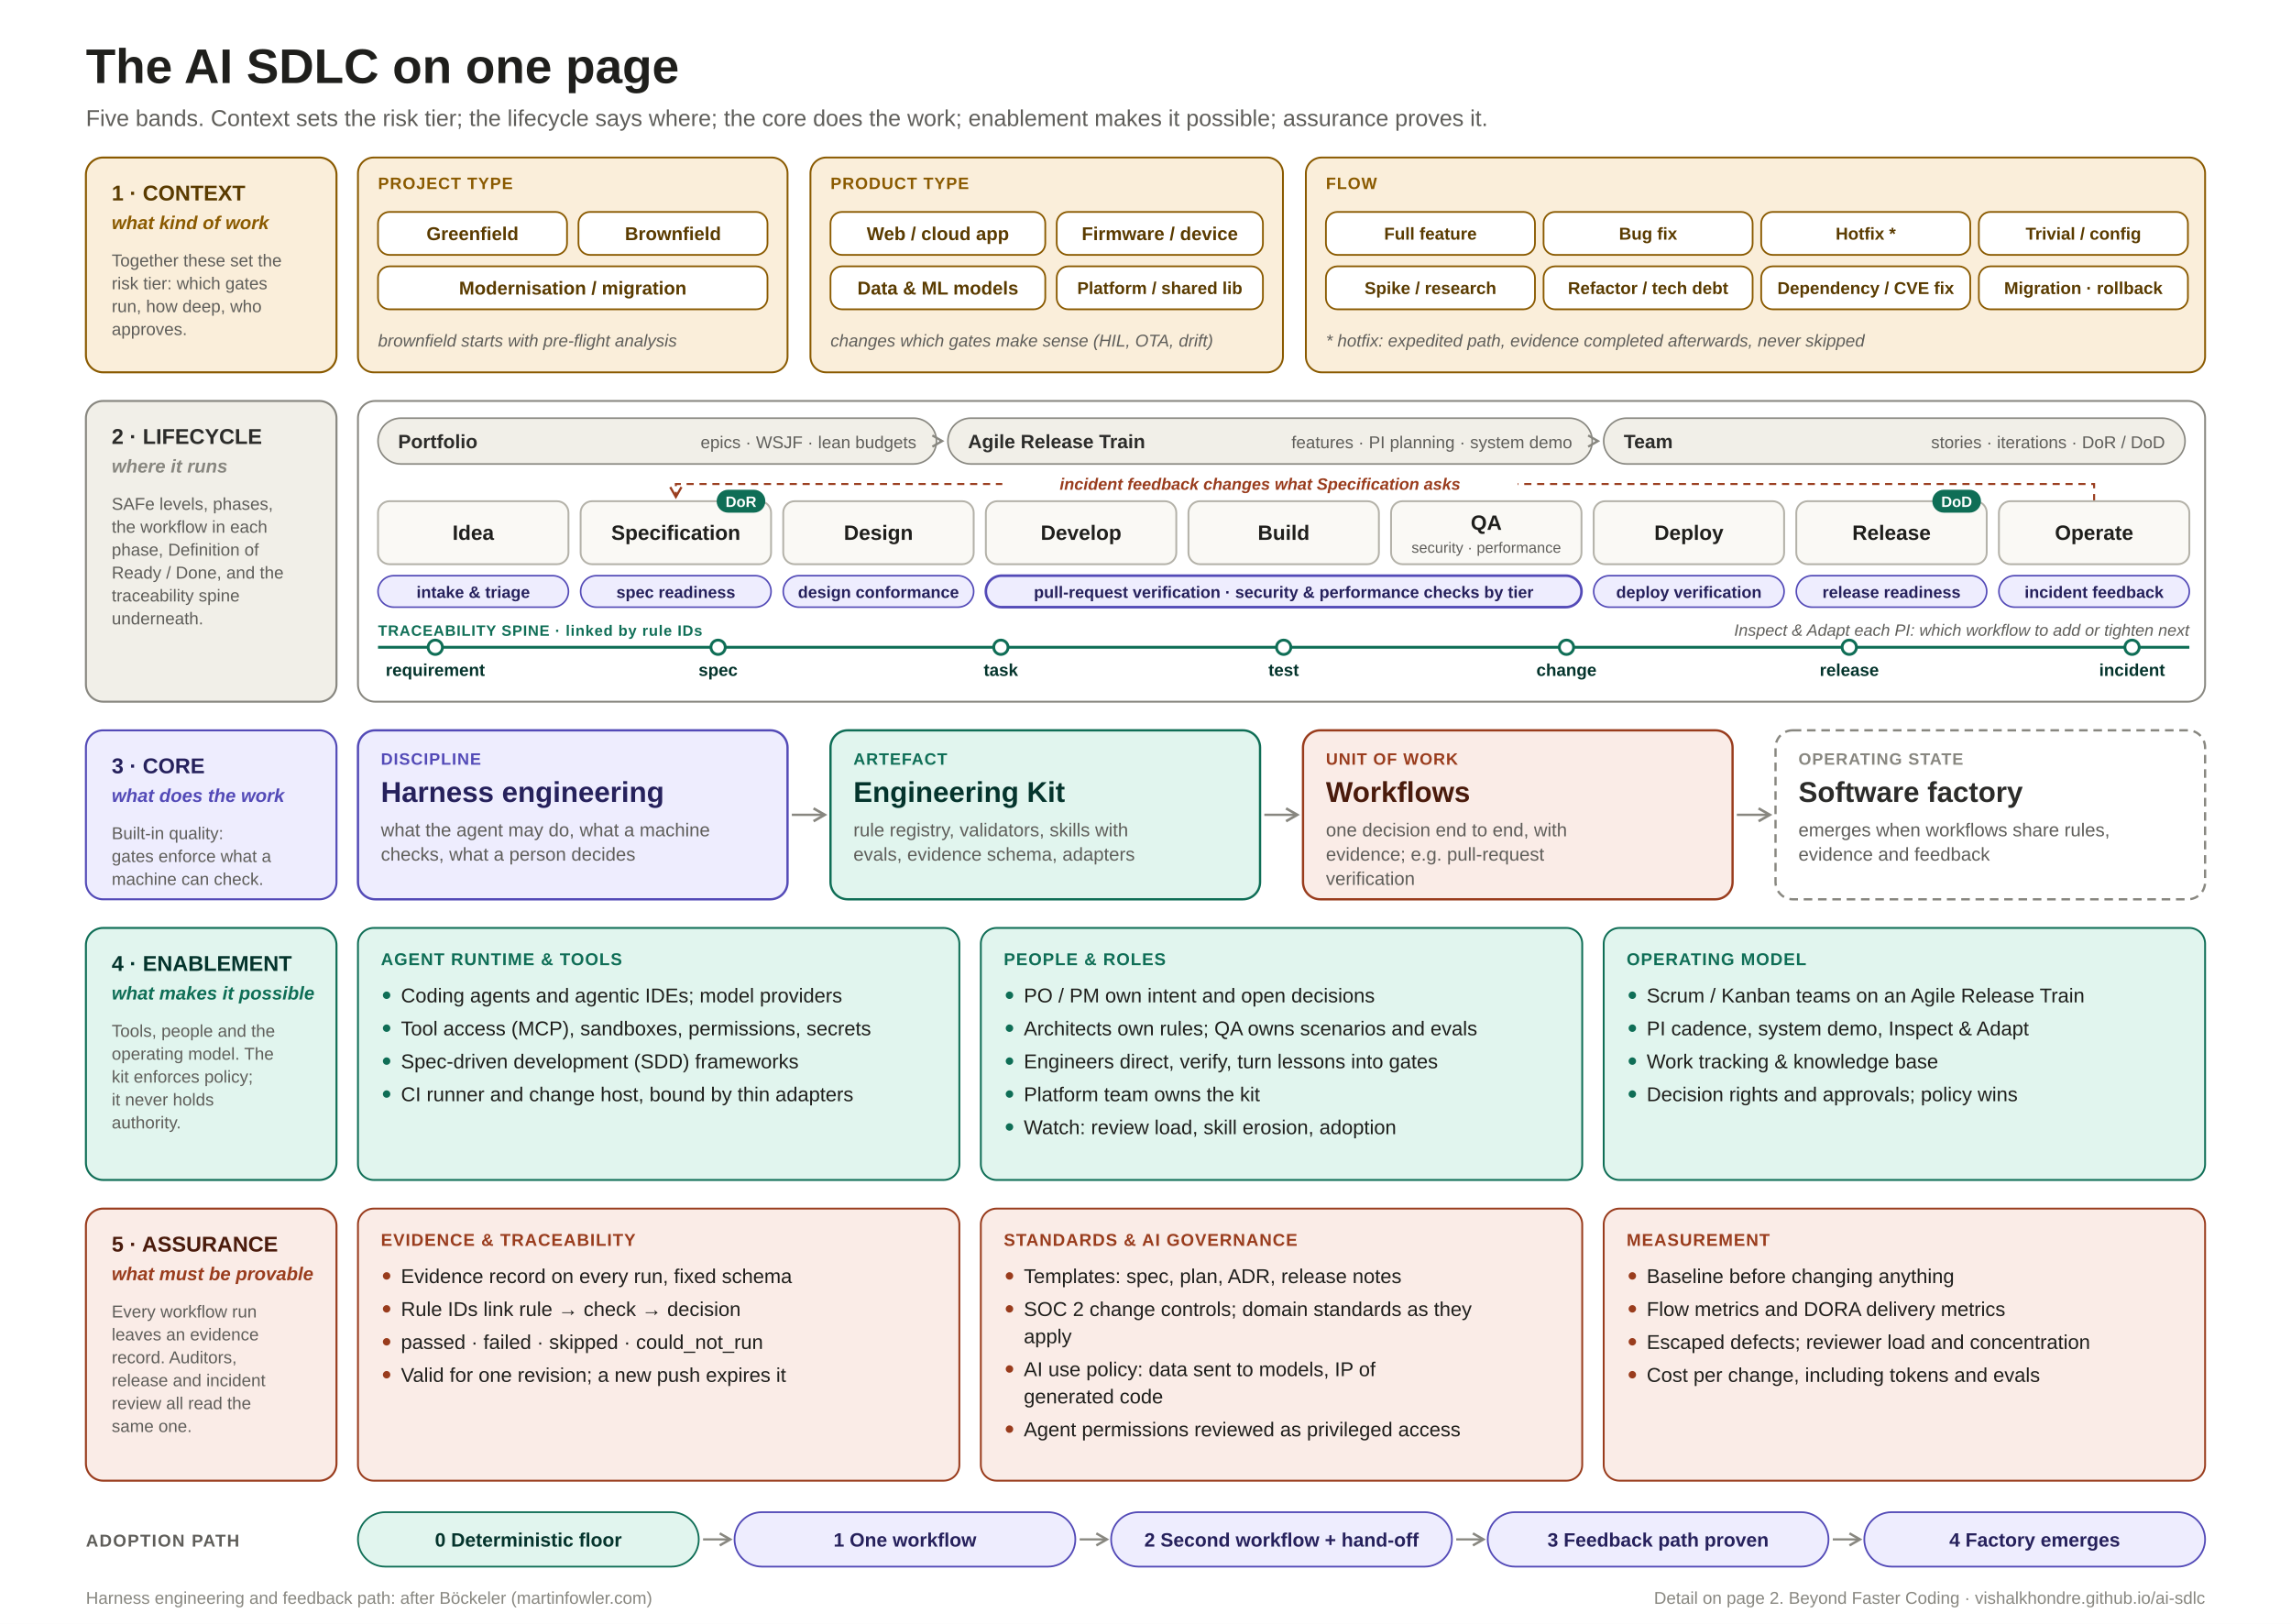
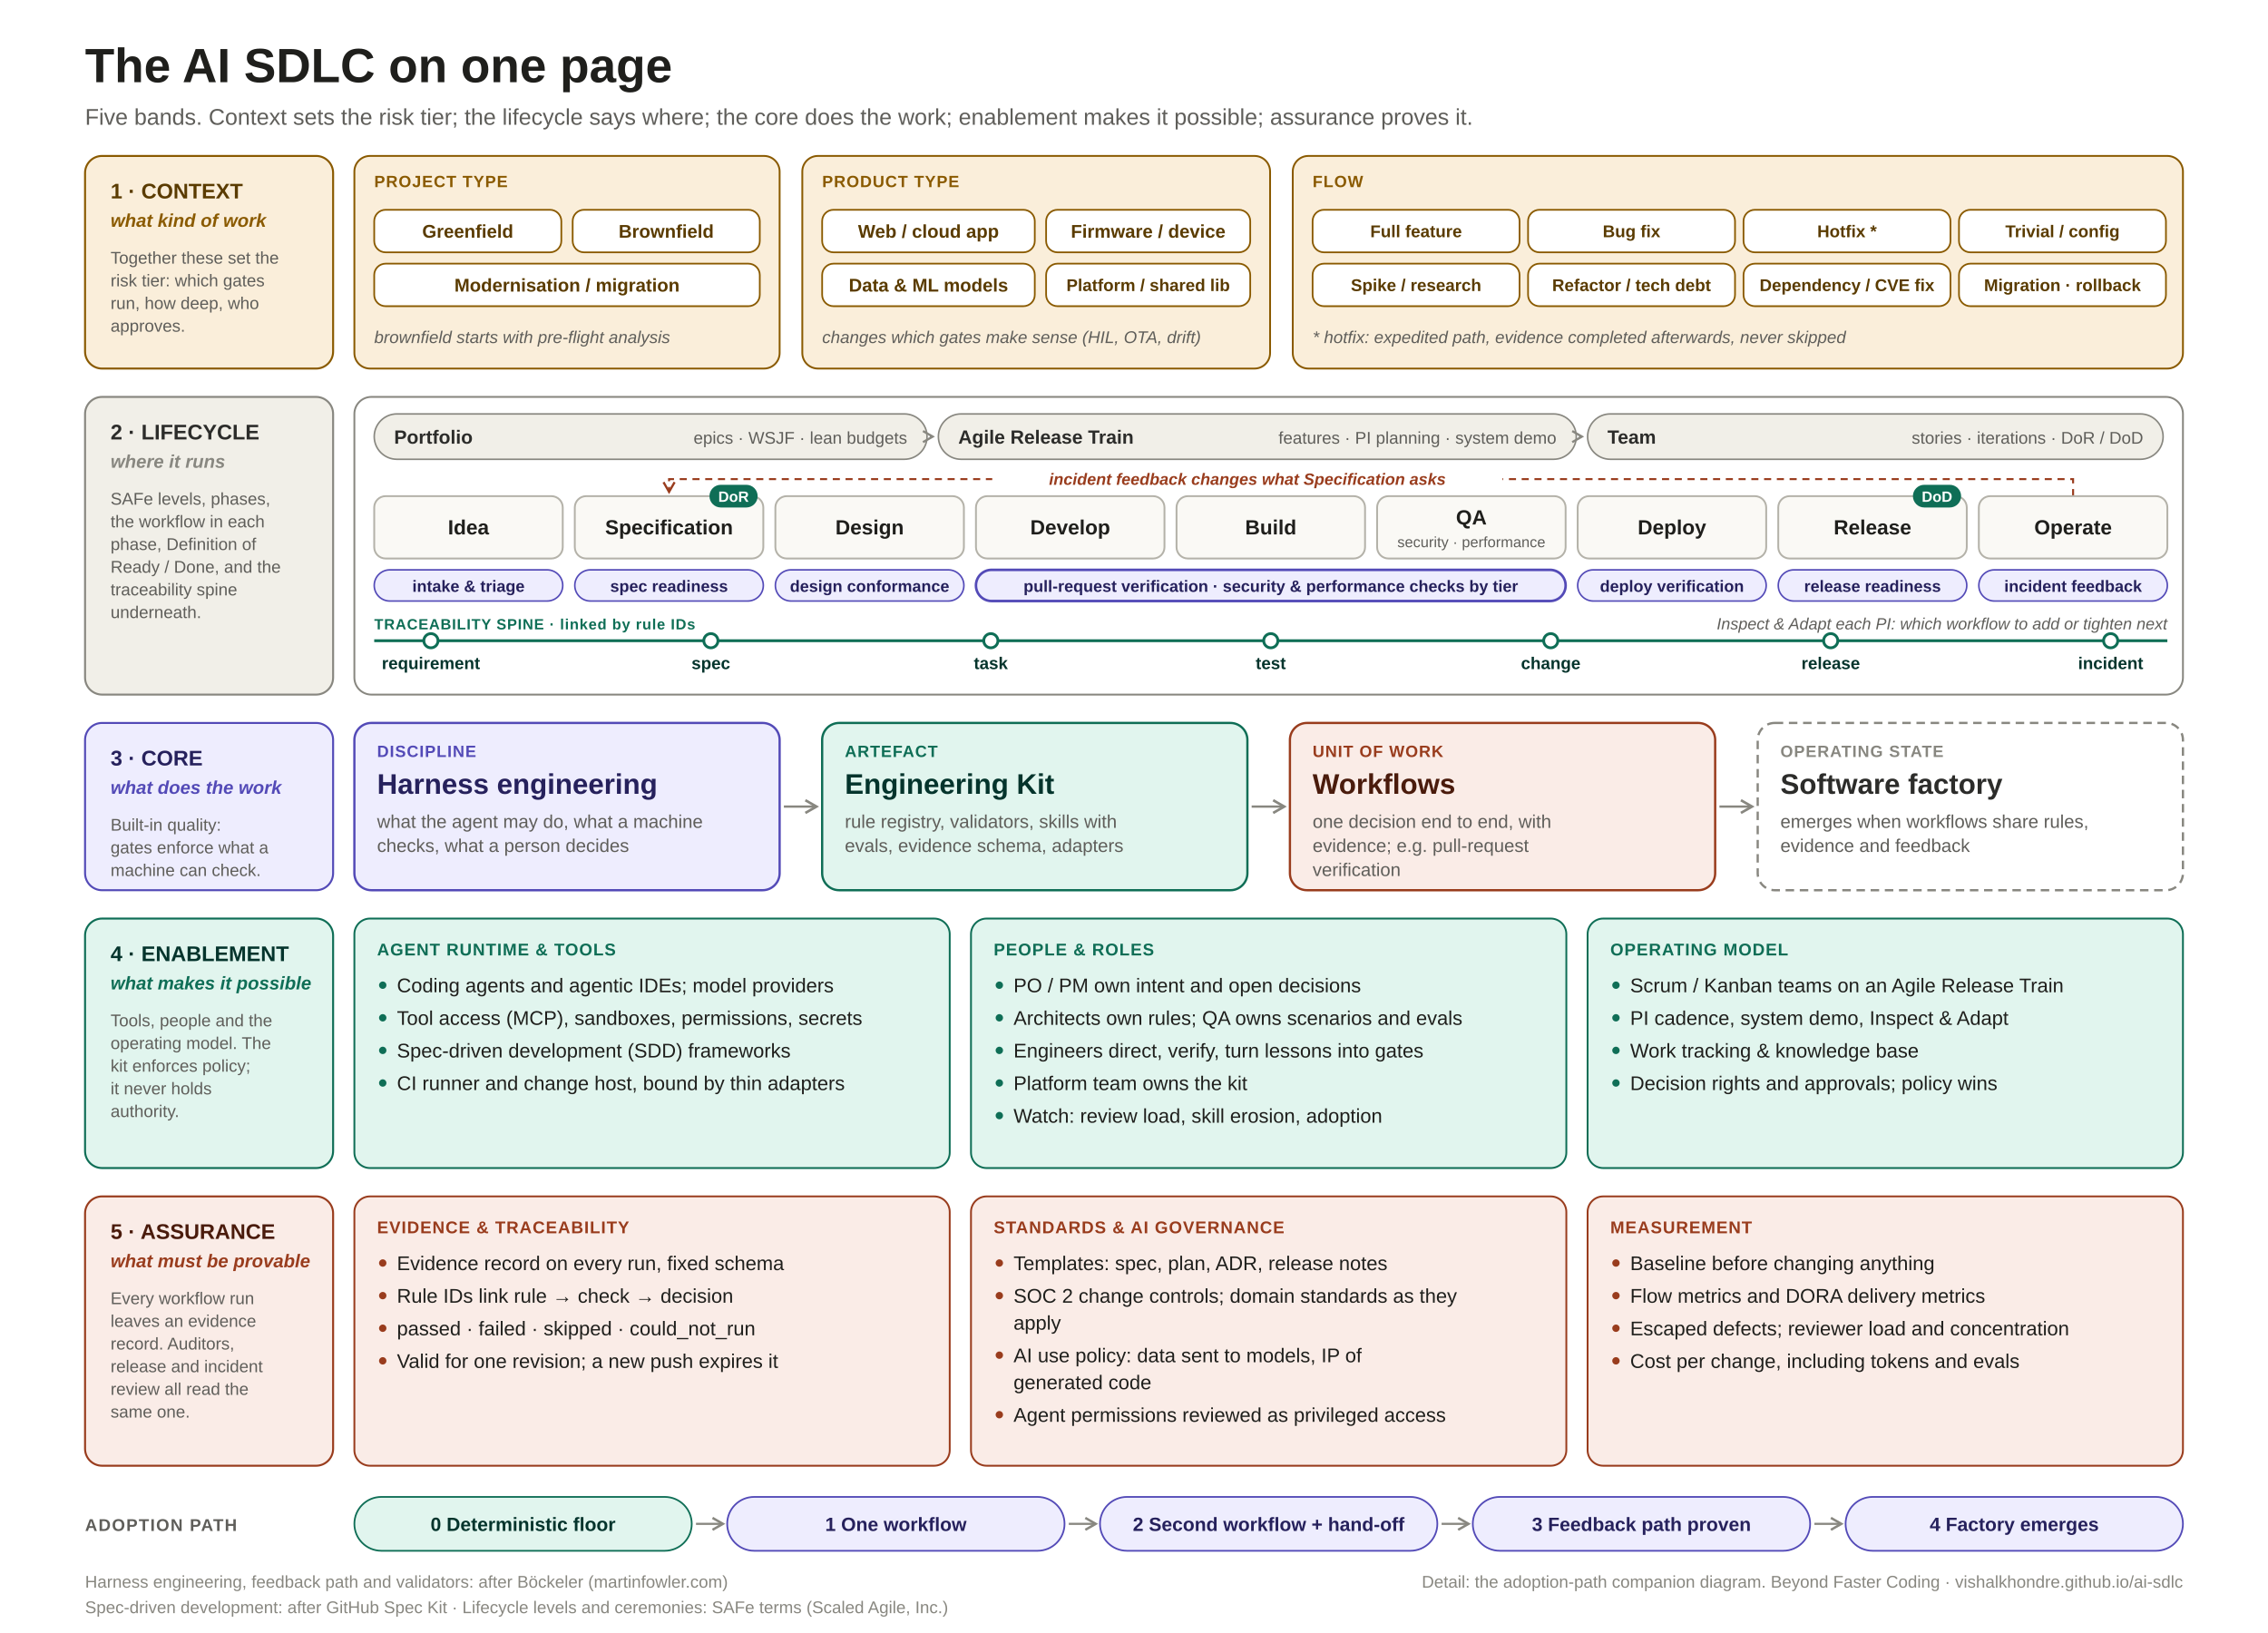
- <svg xmlns="http://www.w3.org/2000/svg" width="1600" height="1134" viewBox="0 0 1600 1134" role="img" font-family="&quot;Liberation Sans&quot;,&quot;DejaVu Sans&quot;,Arial,sans-serif" data-references="bockeler-harness spec-kit safe-framework aicpa-soc2 dora-metrics">
+ <svg xmlns="http://www.w3.org/2000/svg" width="1600" height="1152" viewBox="0 0 1600 1152" font-family="&quot;Liberation Sans&quot;,&quot;DejaVu Sans&quot;,Arial,sans-serif" data-references="aicpa-soc2 dora-metrics">
  <defs>
    <marker id="a" viewBox="0 0 10 10" refX="8" refY="5" markerWidth="7" markerHeight="7" orient="auto">
      <path d="M1 1L8 5L1 9" fill="none" stroke="#888780" stroke-width="1.6" />
    </marker>
    <marker id="p" viewBox="0 0 10 10" refX="8" refY="5" markerWidth="7" markerHeight="7" orient="auto">
      <path d="M1 1L8 5L1 9" fill="none" stroke="#534AB7" stroke-width="1.6" />
    </marker>
    <marker id="r" viewBox="0 0 10 10" refX="8" refY="5" markerWidth="7" markerHeight="7" orient="auto">
      <path d="M1 1L8 5L1 9" fill="none" stroke="#993C1D" stroke-width="1.6" />
    </marker>
  </defs>
-   <rect width="1600" height="1134" fill="#fff" />
+   <rect width="1600" height="1152" fill="#fff" />
  <text x="60" y="58" font-size="34" fill="#1f1f1c" font-weight="700" text-anchor="start">The AI SDLC on one page</text>
  <text x="60" y="88" font-size="16" fill="#5F5E5A" font-weight="400" text-anchor="start">Five bands. Context sets the risk tier; the lifecycle says where; the core does the work; enablement makes it possible; assurance proves it.</text>
  <rect x="60" y="110" width="175" height="150" rx="12" fill="#FAEEDA" stroke="#8a5a00" stroke-width="1.4" />
  <text x="78" y="140" font-size="15" fill="#5a3b00" font-weight="700" text-anchor="start">1 · CONTEXT</text>
  <text x="78" y="160" font-size="13" fill="#8a5a00" font-weight="600" text-anchor="start" font-style="italic">what kind of work</text>
  <text x="78" y="186" font-size="12" fill="#5F5E5A" font-weight="400" text-anchor="start">Together these set the</text>
  <text x="78" y="202" font-size="12" fill="#5F5E5A" font-weight="400" text-anchor="start">risk tier: which gates</text>
  <text x="78" y="218" font-size="12" fill="#5F5E5A" font-weight="400" text-anchor="start">run, how deep, who</text>
  <text x="78" y="234" font-size="12" fill="#5F5E5A" font-weight="400" text-anchor="start">approves.</text>
  <rect x="250" y="110" width="300" height="150" rx="11" fill="#FAEEDA" stroke="#8a5a00" stroke-width="1.3" />
  <text x="264" y="132" font-size="11.5" fill="#8a5a00" font-weight="700" text-anchor="start" letter-spacing="0.6">PROJECT TYPE</text>
  <rect x="264" y="148" width="132" height="30" rx="8" fill="#fff" stroke="#8a5a00" stroke-width="1.2" />
  <text x="330.0" y="167.68" font-size="13" fill="#5a3b00" font-weight="600" text-anchor="middle">Greenfield</text>
  <rect x="404" y="148" width="132" height="30" rx="8" fill="#fff" stroke="#8a5a00" stroke-width="1.2" />
  <text x="470.0" y="167.68" font-size="13" fill="#5a3b00" font-weight="600" text-anchor="middle">Brownfield</text>
  <rect x="264" y="186" width="272" height="30" rx="8" fill="#fff" stroke="#8a5a00" stroke-width="1.2" />
  <text x="400.0" y="205.68" font-size="13" fill="#5a3b00" font-weight="600" text-anchor="middle">Modernisation / migration</text>
  <text x="264" y="242" font-size="12" fill="#5F5E5A" font-weight="400" text-anchor="start" font-style="italic">brownfield starts with pre-flight analysis</text>
  <rect x="566" y="110" width="330" height="150" rx="11" fill="#FAEEDA" stroke="#8a5a00" stroke-width="1.3" />
  <text x="580" y="132" font-size="11.5" fill="#8a5a00" font-weight="700" text-anchor="start" letter-spacing="0.6">PRODUCT TYPE</text>
  <rect x="580" y="148" width="150" height="30" rx="8" fill="#fff" stroke="#8a5a00" stroke-width="1.2" />
  <text x="655.0" y="167.68" font-size="13" fill="#5a3b00" font-weight="600" text-anchor="middle">Web / cloud app</text>
  <rect x="738" y="148" width="144" height="30" rx="8" fill="#fff" stroke="#8a5a00" stroke-width="1.2" />
  <text x="810.0" y="167.68" font-size="13" fill="#5a3b00" font-weight="600" text-anchor="middle">Firmware / device</text>
  <rect x="580" y="186" width="150" height="30" rx="8" fill="#fff" stroke="#8a5a00" stroke-width="1.2" />
  <text x="655.0" y="205.68" font-size="13" fill="#5a3b00" font-weight="600" text-anchor="middle">Data &amp; ML models</text>
  <rect x="738" y="186" width="144" height="30" rx="8" fill="#fff" stroke="#8a5a00" stroke-width="1.2" />
  <text x="810.0" y="205.32" font-size="12" fill="#5a3b00" font-weight="600" text-anchor="middle">Platform / shared lib</text>
  <text x="580" y="242" font-size="12" fill="#5F5E5A" font-weight="400" text-anchor="start" font-style="italic">changes which gates make sense (HIL, OTA, drift)</text>
  <rect x="912" y="110" width="628" height="150" rx="11" fill="#FAEEDA" stroke="#8a5a00" stroke-width="1.3" />
  <text x="926" y="132" font-size="11.5" fill="#8a5a00" font-weight="700" text-anchor="start" letter-spacing="0.6">FLOW</text>
  <rect x="926" y="148" width="146" height="30" rx="8" fill="#fff" stroke="#8a5a00" stroke-width="1.2" />
  <text x="999.0" y="167.32" font-size="12" fill="#5a3b00" font-weight="600" text-anchor="middle">Full feature</text>
  <rect x="1078" y="148" width="146" height="30" rx="8" fill="#fff" stroke="#8a5a00" stroke-width="1.2" />
  <text x="1151.0" y="167.32" font-size="12" fill="#5a3b00" font-weight="600" text-anchor="middle">Bug fix</text>
  <rect x="1230" y="148" width="146" height="30" rx="8" fill="#fff" stroke="#8a5a00" stroke-width="1.2" />
  <text x="1303.0" y="167.32" font-size="12" fill="#5a3b00" font-weight="600" text-anchor="middle">Hotfix *</text>
  <rect x="1382" y="148" width="146" height="30" rx="8" fill="#fff" stroke="#8a5a00" stroke-width="1.2" />
  <text x="1455.0" y="167.32" font-size="12" fill="#5a3b00" font-weight="600" text-anchor="middle">Trivial / config</text>
  <rect x="926" y="186" width="146" height="30" rx="8" fill="#fff" stroke="#8a5a00" stroke-width="1.2" />
  <text x="999.0" y="205.32" font-size="12" fill="#5a3b00" font-weight="600" text-anchor="middle">Spike / research</text>
  <rect x="1078" y="186" width="146" height="30" rx="8" fill="#fff" stroke="#8a5a00" stroke-width="1.2" />
  <text x="1151.0" y="205.32" font-size="12" fill="#5a3b00" font-weight="600" text-anchor="middle">Refactor / tech debt</text>
  <rect x="1230" y="186" width="146" height="30" rx="8" fill="#fff" stroke="#8a5a00" stroke-width="1.2" />
  <text x="1303.0" y="205.32" font-size="12" fill="#5a3b00" font-weight="600" text-anchor="middle">Dependency / CVE fix</text>
  <rect x="1382" y="186" width="146" height="30" rx="8" fill="#fff" stroke="#8a5a00" stroke-width="1.2" />
  <text x="1455.0" y="205.32" font-size="12" fill="#5a3b00" font-weight="600" text-anchor="middle">Migration · rollback</text>
  <text x="926" y="242" font-size="12" fill="#5F5E5A" font-weight="400" text-anchor="start" font-style="italic">* hotfix: expedited path, evidence completed afterwards, never skipped</text>
  <rect x="60" y="280" width="175" height="210" rx="12" fill="#F1EFE8" stroke="#888780" stroke-width="1.4" />
  <text x="78" y="310" font-size="15" fill="#2C2C2A" font-weight="700" text-anchor="start">2 · LIFECYCLE</text>
  <text x="78" y="330" font-size="13" fill="#888780" font-weight="600" text-anchor="start" font-style="italic">where it runs</text>
  <text x="78" y="356" font-size="12" fill="#5F5E5A" font-weight="400" text-anchor="start">SAFe levels, phases,</text>
  <text x="78" y="372" font-size="12" fill="#5F5E5A" font-weight="400" text-anchor="start">the workflow in each</text>
  <text x="78" y="388" font-size="12" fill="#5F5E5A" font-weight="400" text-anchor="start">phase, Definition of</text>
  <text x="78" y="404" font-size="12" fill="#5F5E5A" font-weight="400" text-anchor="start">Ready / Done, and the</text>
  <text x="78" y="420" font-size="12" fill="#5F5E5A" font-weight="400" text-anchor="start">traceability spine</text>
  <text x="78" y="436" font-size="12" fill="#5F5E5A" font-weight="400" text-anchor="start">underneath.</text>
  <rect x="250" y="280" width="1290" height="210" rx="12" fill="#fff" stroke="#888780" stroke-width="1.3" />
  <rect x="264" y="292" width="390" height="32" rx="16" fill="#F1EFE8" stroke="#888780" stroke-width="1.1" />
  <text x="278" y="313" font-size="13.5" fill="#2C2C2A" font-weight="700" text-anchor="start">Portfolio</text>
  <text x="640" y="313" font-size="12" fill="#5F5E5A" font-weight="400" text-anchor="end">epics · WSJF · lean budgets</text>
  <line x1="656" y1="308" x2="658" y2="308" stroke="#888780" stroke-width="1.4" marker-end="url(#a)" />
  <rect x="662" y="292" width="450" height="32" rx="16" fill="#F1EFE8" stroke="#888780" stroke-width="1.1" />
  <text x="676" y="313" font-size="13.5" fill="#2C2C2A" font-weight="700" text-anchor="start">Agile Release Train</text>
  <text x="1098" y="313" font-size="12" fill="#5F5E5A" font-weight="400" text-anchor="end">features · PI planning · system demo</text>
  <line x1="1114" y1="308" x2="1116" y2="308" stroke="#888780" stroke-width="1.4" marker-end="url(#a)" />
  <rect x="1120" y="292" width="406" height="32" rx="16" fill="#F1EFE8" stroke="#888780" stroke-width="1.1" />
  <text x="1134" y="313" font-size="13.5" fill="#2C2C2A" font-weight="700" text-anchor="start">Team</text>
  <text x="1512" y="313" font-size="12" fill="#5F5E5A" font-weight="400" text-anchor="end">stories · iterations · DoR / DoD</text>
  <path d="M1462.5 350 L1462.5 338 L472.0 338 L472.0 347" fill="none" stroke="#993C1D" stroke-width="1.4" stroke-dasharray="5 4" marker-end="url(#r)" />
  <rect x="700" y="330" width="360" height="16" rx="3" fill="#fff" stroke="#fff" stroke-width="0" />
  <text x="880" y="342" font-size="11.5" fill="#993C1D" font-weight="600" text-anchor="middle" font-style="italic">incident feedback changes what Specification asks</text>
  <rect x="264.0" y="350" width="133" height="44" rx="8" fill="#faf9f5" stroke="#b4b2a9" stroke-width="1.3" />
  <text x="330.5" y="377" font-size="14.5" fill="#1f1f1c" font-weight="700" text-anchor="middle">Idea</text>
  <rect x="405.5" y="350" width="133" height="44" rx="8" fill="#faf9f5" stroke="#b4b2a9" stroke-width="1.3" />
  <text x="472.0" y="377" font-size="14.5" fill="#1f1f1c" font-weight="700" text-anchor="middle">Specification</text>
  <rect x="547.0" y="350" width="133" height="44" rx="8" fill="#faf9f5" stroke="#b4b2a9" stroke-width="1.3" />
  <text x="613.5" y="377" font-size="14.5" fill="#1f1f1c" font-weight="700" text-anchor="middle">Design</text>
  <rect x="688.5" y="350" width="133" height="44" rx="8" fill="#faf9f5" stroke="#b4b2a9" stroke-width="1.3" />
  <text x="755.0" y="377" font-size="14.5" fill="#1f1f1c" font-weight="700" text-anchor="middle">Develop</text>
  <rect x="830.0" y="350" width="133" height="44" rx="8" fill="#faf9f5" stroke="#b4b2a9" stroke-width="1.3" />
  <text x="896.5" y="377" font-size="14.5" fill="#1f1f1c" font-weight="700" text-anchor="middle">Build</text>
  <rect x="971.5" y="350" width="133" height="44" rx="8" fill="#faf9f5" stroke="#b4b2a9" stroke-width="1.3" />
  <text x="1038.0" y="370" font-size="14.5" fill="#1f1f1c" font-weight="700" text-anchor="middle">QA</text>
  <text x="1038.0" y="386" font-size="10.5" fill="#5F5E5A" font-weight="400" text-anchor="middle">security · performance</text>
  <rect x="1113.0" y="350" width="133" height="44" rx="8" fill="#faf9f5" stroke="#b4b2a9" stroke-width="1.3" />
  <text x="1179.5" y="377" font-size="14.5" fill="#1f1f1c" font-weight="700" text-anchor="middle">Deploy</text>
  <rect x="1254.5" y="350" width="133" height="44" rx="8" fill="#faf9f5" stroke="#b4b2a9" stroke-width="1.3" />
  <text x="1321.0" y="377" font-size="14.5" fill="#1f1f1c" font-weight="700" text-anchor="middle">Release</text>
  <rect x="1396.0" y="350" width="133" height="44" rx="8" fill="#faf9f5" stroke="#b4b2a9" stroke-width="1.3" />
  <text x="1462.5" y="377" font-size="14.5" fill="#1f1f1c" font-weight="700" text-anchor="middle">Operate</text>
  <rect x="500.5" y="342" width="34" height="16" rx="8" fill="#0F6E56" stroke="#0F6E56" stroke-width="0" />
  <text x="517.5" y="354" font-size="10.5" fill="#fff" font-weight="700" text-anchor="middle">DoR</text>
  <rect x="1349.5" y="342" width="34" height="16" rx="8" fill="#0F6E56" stroke="#0F6E56" stroke-width="0" />
  <text x="1366.5" y="354" font-size="10.5" fill="#fff" font-weight="700" text-anchor="middle">DoD</text>
  <rect x="264.0" y="402" width="133.0" height="22" rx="11" fill="#EEEDFE" stroke="#534AB7" stroke-width="1.1" />
  <text x="330.5" y="417.5" font-size="11.5" fill="#26215C" font-weight="600" text-anchor="middle">intake &amp; triage</text>
  <rect x="405.5" y="402" width="133.0" height="22" rx="11" fill="#EEEDFE" stroke="#534AB7" stroke-width="1.1" />
  <text x="472.0" y="417.5" font-size="11.5" fill="#26215C" font-weight="600" text-anchor="middle">spec readiness</text>
  <rect x="547.0" y="402" width="133.0" height="22" rx="11" fill="#EEEDFE" stroke="#534AB7" stroke-width="1.1" />
  <text x="613.5" y="417.5" font-size="11.5" fill="#26215C" font-weight="600" text-anchor="middle">design conformance</text>
  <rect x="688.5" y="402" width="416.0" height="22" rx="11" fill="#EEEDFE" stroke="#534AB7" stroke-width="1.8" />
  <text x="896.5" y="417.5" font-size="11.5" fill="#26215C" font-weight="700" text-anchor="middle">pull-request verification  ·  security &amp; performance checks by tier</text>
  <rect x="1113.0" y="402" width="133.0" height="22" rx="11" fill="#EEEDFE" stroke="#534AB7" stroke-width="1.1" />
  <text x="1179.5" y="417.5" font-size="11.5" fill="#26215C" font-weight="600" text-anchor="middle">deploy verification</text>
  <rect x="1254.5" y="402" width="133.0" height="22" rx="11" fill="#EEEDFE" stroke="#534AB7" stroke-width="1.1" />
  <text x="1321.0" y="417.5" font-size="11.5" fill="#26215C" font-weight="600" text-anchor="middle">release readiness</text>
  <rect x="1396.0" y="402" width="133.0" height="22" rx="11" fill="#EEEDFE" stroke="#534AB7" stroke-width="1.1" />
  <text x="1462.5" y="417.5" font-size="11.5" fill="#26215C" font-weight="600" text-anchor="middle">incident feedback</text>
  <line x1="264.0" y1="452" x2="1529.0" y2="452" stroke="#0F6E56" stroke-width="2" />
  <circle cx="304.0" cy="452" r="5" fill="#fff" stroke="#0F6E56" stroke-width="2" />
  <text x="304.0" y="472" font-size="12" fill="#04342C" font-weight="600" text-anchor="middle">requirement</text>
  <circle cx="501.5" cy="452" r="5" fill="#fff" stroke="#0F6E56" stroke-width="2" />
  <text x="501.5" y="472" font-size="12" fill="#04342C" font-weight="600" text-anchor="middle">spec</text>
  <circle cx="699.0" cy="452" r="5" fill="#fff" stroke="#0F6E56" stroke-width="2" />
  <text x="699.0" y="472" font-size="12" fill="#04342C" font-weight="600" text-anchor="middle">task</text>
  <circle cx="896.5" cy="452" r="5" fill="#fff" stroke="#0F6E56" stroke-width="2" />
  <text x="896.5" y="472" font-size="12" fill="#04342C" font-weight="600" text-anchor="middle">test</text>
  <circle cx="1094.0" cy="452" r="5" fill="#fff" stroke="#0F6E56" stroke-width="2" />
  <text x="1094.0" y="472" font-size="12" fill="#04342C" font-weight="600" text-anchor="middle">change</text>
  <circle cx="1291.5" cy="452" r="5" fill="#fff" stroke="#0F6E56" stroke-width="2" />
  <text x="1291.5" y="472" font-size="12" fill="#04342C" font-weight="600" text-anchor="middle">release</text>
  <circle cx="1489.0" cy="452" r="5" fill="#fff" stroke="#0F6E56" stroke-width="2" />
  <text x="1489.0" y="472" font-size="12" fill="#04342C" font-weight="600" text-anchor="middle">incident</text>
  <text x="264.0" y="444" font-size="10.5" fill="#0F6E56" font-weight="700" text-anchor="start" letter-spacing="0.5">TRACEABILITY SPINE · linked by rule IDs</text>
  <text x="1529.0" y="444" font-size="11.5" fill="#5F5E5A" font-weight="400" text-anchor="end" font-style="italic">Inspect &amp; Adapt each PI: which workflow to add or tighten next</text>
  <rect x="60" y="510" width="175" height="118" rx="12" fill="#EEEDFE" stroke="#534AB7" stroke-width="1.4" />
  <text x="78" y="540" font-size="15" fill="#26215C" font-weight="700" text-anchor="start">3 · CORE</text>
  <text x="78" y="560" font-size="13" fill="#534AB7" font-weight="600" text-anchor="start" font-style="italic">what does the work</text>
  <text x="78" y="586" font-size="12" fill="#5F5E5A" font-weight="400" text-anchor="start">Built-in quality:</text>
  <text x="78" y="602" font-size="12" fill="#5F5E5A" font-weight="400" text-anchor="start">gates enforce what a</text>
  <text x="78" y="618" font-size="12" fill="#5F5E5A" font-weight="400" text-anchor="start">machine can check.</text>
  <rect x="250" y="510" width="300" height="118" rx="12" fill="#EEEDFE" stroke="#534AB7" stroke-width="1.6" />
  <text x="266" y="534" font-size="11.5" fill="#534AB7" font-weight="700" text-anchor="start" letter-spacing="0.6">DISCIPLINE</text>
  <text x="266" y="560" font-size="20" fill="#26215C" font-weight="700" text-anchor="start">Harness engineering</text>
  <text x="266" y="584" font-size="13" fill="#5F5E5A" font-weight="400" text-anchor="start">what the agent may do, what a machine</text>
  <text x="266" y="601" font-size="13" fill="#5F5E5A" font-weight="400" text-anchor="start">checks, what a person decides</text>
  <line x1="553" y1="569.0" x2="576" y2="569.0" stroke="#888780" stroke-width="1.6" marker-end="url(#a)" />
  <rect x="580" y="510" width="300" height="118" rx="12" fill="#E1F5EE" stroke="#0F6E56" stroke-width="1.6" />
  <text x="596" y="534" font-size="11.5" fill="#0F6E56" font-weight="700" text-anchor="start" letter-spacing="0.6">ARTEFACT</text>
  <text x="596" y="560" font-size="20" fill="#04342C" font-weight="700" text-anchor="start">Engineering Kit</text>
  <text x="596" y="584" font-size="13" fill="#5F5E5A" font-weight="400" text-anchor="start">rule registry, validators, skills with</text>
  <text x="596" y="601" font-size="13" fill="#5F5E5A" font-weight="400" text-anchor="start">evals, evidence schema, adapters</text>
  <line x1="883" y1="569.0" x2="906" y2="569.0" stroke="#888780" stroke-width="1.6" marker-end="url(#a)" />
  <rect x="910" y="510" width="300" height="118" rx="12" fill="#FAECE7" stroke="#993C1D" stroke-width="1.6" />
  <text x="926" y="534" font-size="11.5" fill="#993C1D" font-weight="700" text-anchor="start" letter-spacing="0.6">UNIT OF WORK</text>
  <text x="926" y="560" font-size="20" fill="#4A1B0C" font-weight="700" text-anchor="start">Workflows</text>
  <text x="926" y="584" font-size="13" fill="#5F5E5A" font-weight="400" text-anchor="start">one decision end to end, with</text>
  <text x="926" y="601" font-size="13" fill="#5F5E5A" font-weight="400" text-anchor="start">evidence; e.g. pull-request</text>
  <text x="926" y="618" font-size="13" fill="#5F5E5A" font-weight="400" text-anchor="start">verification</text>
  <line x1="1213" y1="569.0" x2="1236" y2="569.0" stroke="#888780" stroke-width="1.6" marker-end="url(#a)" />
  <rect x="1240" y="510" width="300" height="118" rx="12" fill="#fff" stroke="#888780" stroke-width="1.6" stroke-dasharray="6 4" />
  <text x="1256" y="534" font-size="11.5" fill="#888780" font-weight="700" text-anchor="start" letter-spacing="0.6">OPERATING STATE</text>
  <text x="1256" y="560" font-size="20" fill="#2C2C2A" font-weight="700" text-anchor="start">Software factory</text>
  <text x="1256" y="584" font-size="13" fill="#5F5E5A" font-weight="400" text-anchor="start">emerges when workflows share rules,</text>
  <text x="1256" y="601" font-size="13" fill="#5F5E5A" font-weight="400" text-anchor="start">evidence and feedback</text>
  <rect x="60" y="648" width="175" height="176" rx="12" fill="#E1F5EE" stroke="#0F6E56" stroke-width="1.4" />
  <text x="78" y="678" font-size="15" fill="#04342C" font-weight="700" text-anchor="start">4 · ENABLEMENT</text>
  <text x="78" y="698" font-size="13" fill="#0F6E56" font-weight="600" text-anchor="start" font-style="italic">what makes it possible</text>
  <text x="78" y="724" font-size="12" fill="#5F5E5A" font-weight="400" text-anchor="start">Tools, people and the</text>
  <text x="78" y="740" font-size="12" fill="#5F5E5A" font-weight="400" text-anchor="start">operating model. The</text>
  <text x="78" y="756" font-size="12" fill="#5F5E5A" font-weight="400" text-anchor="start">kit enforces policy;</text>
  <text x="78" y="772" font-size="12" fill="#5F5E5A" font-weight="400" text-anchor="start">it never holds</text>
  <text x="78" y="788" font-size="12" fill="#5F5E5A" font-weight="400" text-anchor="start">authority.</text>
  <rect x="250" y="648" width="420" height="176" rx="11" fill="#E1F5EE" stroke="#0F6E56" stroke-width="1.3" />
  <text x="266" y="674" font-size="12" fill="#0F6E56" font-weight="700" text-anchor="start" letter-spacing="0.6">AGENT RUNTIME &amp; TOOLS</text>
  <circle cx="270" cy="695" r="2.6" fill="#0F6E56" />
  <text x="280" y="700" font-size="14" fill="#1f1f1c" font-weight="400" text-anchor="start">Coding agents and agentic IDEs; model providers</text>
  <circle cx="270" cy="718" r="2.6" fill="#0F6E56" />
  <text x="280" y="723" font-size="14" fill="#1f1f1c" font-weight="400" text-anchor="start">Tool access (MCP), sandboxes, permissions, secrets</text>
  <circle cx="270" cy="741" r="2.6" fill="#0F6E56" />
  <text x="280" y="746" font-size="14" fill="#1f1f1c" font-weight="400" text-anchor="start">Spec-driven development (SDD) frameworks</text>
  <circle cx="270" cy="764" r="2.6" fill="#0F6E56" />
  <text x="280" y="769" font-size="14" fill="#1f1f1c" font-weight="400" text-anchor="start">CI runner and change host, bound by thin adapters</text>
  <rect x="685" y="648" width="420" height="176" rx="11" fill="#E1F5EE" stroke="#0F6E56" stroke-width="1.3" />
  <text x="701" y="674" font-size="12" fill="#0F6E56" font-weight="700" text-anchor="start" letter-spacing="0.6">PEOPLE &amp; ROLES</text>
  <circle cx="705" cy="695" r="2.6" fill="#0F6E56" />
  <text x="715" y="700" font-size="14" fill="#1f1f1c" font-weight="400" text-anchor="start">PO / PM own intent and open decisions</text>
  <circle cx="705" cy="718" r="2.6" fill="#0F6E56" />
  <text x="715" y="723" font-size="14" fill="#1f1f1c" font-weight="400" text-anchor="start">Architects own rules; QA owns scenarios and evals</text>
  <circle cx="705" cy="741" r="2.6" fill="#0F6E56" />
  <text x="715" y="746" font-size="14" fill="#1f1f1c" font-weight="400" text-anchor="start">Engineers direct, verify, turn lessons into gates</text>
  <circle cx="705" cy="764" r="2.6" fill="#0F6E56" />
  <text x="715" y="769" font-size="14" fill="#1f1f1c" font-weight="400" text-anchor="start">Platform team owns the kit</text>
  <circle cx="705" cy="787" r="2.6" fill="#0F6E56" />
  <text x="715" y="792" font-size="14" fill="#1f1f1c" font-weight="400" text-anchor="start">Watch: review load, skill erosion, adoption</text>
  <rect x="1120" y="648" width="420" height="176" rx="11" fill="#E1F5EE" stroke="#0F6E56" stroke-width="1.3" />
  <text x="1136" y="674" font-size="12" fill="#0F6E56" font-weight="700" text-anchor="start" letter-spacing="0.6">OPERATING MODEL</text>
  <circle cx="1140" cy="695" r="2.6" fill="#0F6E56" />
  <text x="1150" y="700" font-size="14" fill="#1f1f1c" font-weight="400" text-anchor="start">Scrum / Kanban teams on an Agile Release Train</text>
  <circle cx="1140" cy="718" r="2.6" fill="#0F6E56" />
  <text x="1150" y="723" font-size="14" fill="#1f1f1c" font-weight="400" text-anchor="start">PI cadence, system demo, Inspect &amp; Adapt</text>
  <circle cx="1140" cy="741" r="2.6" fill="#0F6E56" />
  <text x="1150" y="746" font-size="14" fill="#1f1f1c" font-weight="400" text-anchor="start">Work tracking &amp; knowledge base</text>
  <circle cx="1140" cy="764" r="2.6" fill="#0F6E56" />
  <text x="1150" y="769" font-size="14" fill="#1f1f1c" font-weight="400" text-anchor="start">Decision rights and approvals; policy wins</text>
  <rect x="60" y="844" width="175" height="190" rx="12" fill="#FAECE7" stroke="#993C1D" stroke-width="1.4" />
  <text x="78" y="874" font-size="15" fill="#4A1B0C" font-weight="700" text-anchor="start">5 · ASSURANCE</text>
  <text x="78" y="894" font-size="13" fill="#993C1D" font-weight="600" text-anchor="start" font-style="italic">what must be provable</text>
  <text x="78" y="920" font-size="12" fill="#5F5E5A" font-weight="400" text-anchor="start">Every workflow run</text>
  <text x="78" y="936" font-size="12" fill="#5F5E5A" font-weight="400" text-anchor="start">leaves an evidence</text>
  <text x="78" y="952" font-size="12" fill="#5F5E5A" font-weight="400" text-anchor="start">record. Auditors,</text>
  <text x="78" y="968" font-size="12" fill="#5F5E5A" font-weight="400" text-anchor="start">release and incident</text>
  <text x="78" y="984" font-size="12" fill="#5F5E5A" font-weight="400" text-anchor="start">review all read the</text>
  <text x="78" y="1000" font-size="12" fill="#5F5E5A" font-weight="400" text-anchor="start">same one.</text>
  <rect x="250" y="844" width="420" height="190" rx="11" fill="#FAECE7" stroke="#993C1D" stroke-width="1.3" />
  <text x="266" y="870" font-size="12" fill="#993C1D" font-weight="700" text-anchor="start" letter-spacing="0.6">EVIDENCE &amp; TRACEABILITY</text>
  <circle cx="270" cy="891" r="2.6" fill="#993C1D" />
  <text x="280" y="896" font-size="14" fill="#1f1f1c" font-weight="400" text-anchor="start">Evidence record on every run, fixed schema</text>
  <circle cx="270" cy="914" r="2.6" fill="#993C1D" />
  <text x="280" y="919" font-size="14" fill="#1f1f1c" font-weight="400" text-anchor="start">Rule IDs link rule → check → decision</text>
  <circle cx="270" cy="937" r="2.6" fill="#993C1D" />
  <text x="280" y="942" font-size="14" fill="#1f1f1c" font-weight="400" text-anchor="start">passed · failed · skipped · could_not_run</text>
  <circle cx="270" cy="960" r="2.6" fill="#993C1D" />
  <text x="280" y="965" font-size="14" fill="#1f1f1c" font-weight="400" text-anchor="start">Valid for one revision; a new push expires it</text>
  <rect x="685" y="844" width="420" height="190" rx="11" fill="#FAECE7" stroke="#993C1D" stroke-width="1.3" />
  <text x="701" y="870" font-size="12" fill="#993C1D" font-weight="700" text-anchor="start" letter-spacing="0.6">STANDARDS &amp; AI GOVERNANCE</text>
  <circle cx="705" cy="891" r="2.6" fill="#993C1D" />
  <text x="715" y="896" font-size="14" fill="#1f1f1c" font-weight="400" text-anchor="start">Templates: spec, plan, ADR, release notes</text>
  <circle cx="705" cy="914" r="2.6" fill="#993C1D" />
  <text x="715" y="919" font-size="14" fill="#1f1f1c" font-weight="400" text-anchor="start">SOC 2 change controls; domain standards as they</text>
  <text x="715" y="938" font-size="14" fill="#1f1f1c" font-weight="400" text-anchor="start">apply</text>
  <circle cx="705" cy="956" r="2.6" fill="#993C1D" />
  <text x="715" y="961" font-size="14" fill="#1f1f1c" font-weight="400" text-anchor="start">AI use policy: data sent to models, IP of</text>
  <text x="715" y="980" font-size="14" fill="#1f1f1c" font-weight="400" text-anchor="start">generated code</text>
  <circle cx="705" cy="998" r="2.6" fill="#993C1D" />
  <text x="715" y="1003" font-size="14" fill="#1f1f1c" font-weight="400" text-anchor="start">Agent permissions reviewed as privileged access</text>
  <rect x="1120" y="844" width="420" height="190" rx="11" fill="#FAECE7" stroke="#993C1D" stroke-width="1.3" />
  <text x="1136" y="870" font-size="12" fill="#993C1D" font-weight="700" text-anchor="start" letter-spacing="0.6">MEASUREMENT</text>
  <circle cx="1140" cy="891" r="2.6" fill="#993C1D" />
  <text x="1150" y="896" font-size="14" fill="#1f1f1c" font-weight="400" text-anchor="start">Baseline before changing anything</text>
  <circle cx="1140" cy="914" r="2.6" fill="#993C1D" />
  <text x="1150" y="919" font-size="14" fill="#1f1f1c" font-weight="400" text-anchor="start">Flow metrics and DORA delivery metrics</text>
  <circle cx="1140" cy="937" r="2.6" fill="#993C1D" />
  <text x="1150" y="942" font-size="14" fill="#1f1f1c" font-weight="400" text-anchor="start">Escaped defects; reviewer load and concentration</text>
  <circle cx="1140" cy="960" r="2.6" fill="#993C1D" />
  <text x="1150" y="965" font-size="14" fill="#1f1f1c" font-weight="400" text-anchor="start">Cost per change, including tokens and evals</text>
  <text x="60" y="1080" font-size="12" fill="#5F5E5A" font-weight="700" text-anchor="start" letter-spacing="0.8">ADOPTION PATH</text>
  <rect x="250" y="1056" width="238" height="38" rx="19" fill="#E1F5EE" stroke="#0F6E56" stroke-width="1.2" />
  <text x="369.0" y="1080" font-size="13.5" fill="#04342C" font-weight="700" text-anchor="middle">0  Deterministic floor</text>
  <line x1="491" y1="1075" x2="510" y2="1075" stroke="#888780" stroke-width="1.5" marker-end="url(#a)" />
  <rect x="513" y="1056" width="238" height="38" rx="19" fill="#EEEDFE" stroke="#534AB7" stroke-width="1.2" />
  <text x="632.0" y="1080" font-size="13.5" fill="#26215C" font-weight="700" text-anchor="middle">1  One workflow</text>
  <line x1="754" y1="1075" x2="773" y2="1075" stroke="#888780" stroke-width="1.5" marker-end="url(#a)" />
  <rect x="776" y="1056" width="238" height="38" rx="19" fill="#EEEDFE" stroke="#534AB7" stroke-width="1.2" />
  <text x="895.0" y="1080" font-size="13.5" fill="#26215C" font-weight="700" text-anchor="middle">2  Second workflow + hand-off</text>
  <line x1="1017" y1="1075" x2="1036" y2="1075" stroke="#888780" stroke-width="1.5" marker-end="url(#a)" />
  <rect x="1039" y="1056" width="238" height="38" rx="19" fill="#EEEDFE" stroke="#534AB7" stroke-width="1.2" />
  <text x="1158.0" y="1080" font-size="13.5" fill="#26215C" font-weight="700" text-anchor="middle">3  Feedback path proven</text>
  <line x1="1280" y1="1075" x2="1299" y2="1075" stroke="#888780" stroke-width="1.5" marker-end="url(#a)" />
  <rect x="1302" y="1056" width="238" height="38" rx="19" fill="#EEEDFE" stroke="#534AB7" stroke-width="1.2" />
  <text x="1421.0" y="1080" font-size="13.5" fill="#26215C" font-weight="700" text-anchor="middle">4  Factory emerges</text>
-   <text x="60" y="1120" font-size="12" fill="#888780" font-weight="400" text-anchor="start">Harness engineering and feedback path: after Böckeler (martinfowler.com)</text>
-   <text x="1540" y="1120" font-size="12" fill="#888780" font-weight="400" text-anchor="end">Detail on page 2.  Beyond Faster Coding · vishalkhondre.github.io/ai-sdlc</text>
+   <text class="credit" data-references="bockeler-harness bockeler-sensors" x="60" y="1120" font-size="12" fill="#888780" text-anchor="start">Harness engineering, feedback path and validators: after Böckeler (martinfowler.com)</text>
+   <text class="credit" data-references="spec-kit safe-framework" x="60" y="1138" font-size="12" fill="#888780" text-anchor="start">Spec-driven development: after GitHub Spec Kit · Lifecycle levels and ceremonies: SAFe terms (Scaled Agile, Inc.)</text>
+   <text x="1540" y="1120" font-size="12" fill="#888780" font-weight="400" text-anchor="end">Detail: the adoption-path companion diagram.  Beyond Faster Coding · vishalkhondre.github.io/ai-sdlc</text>
</svg>
